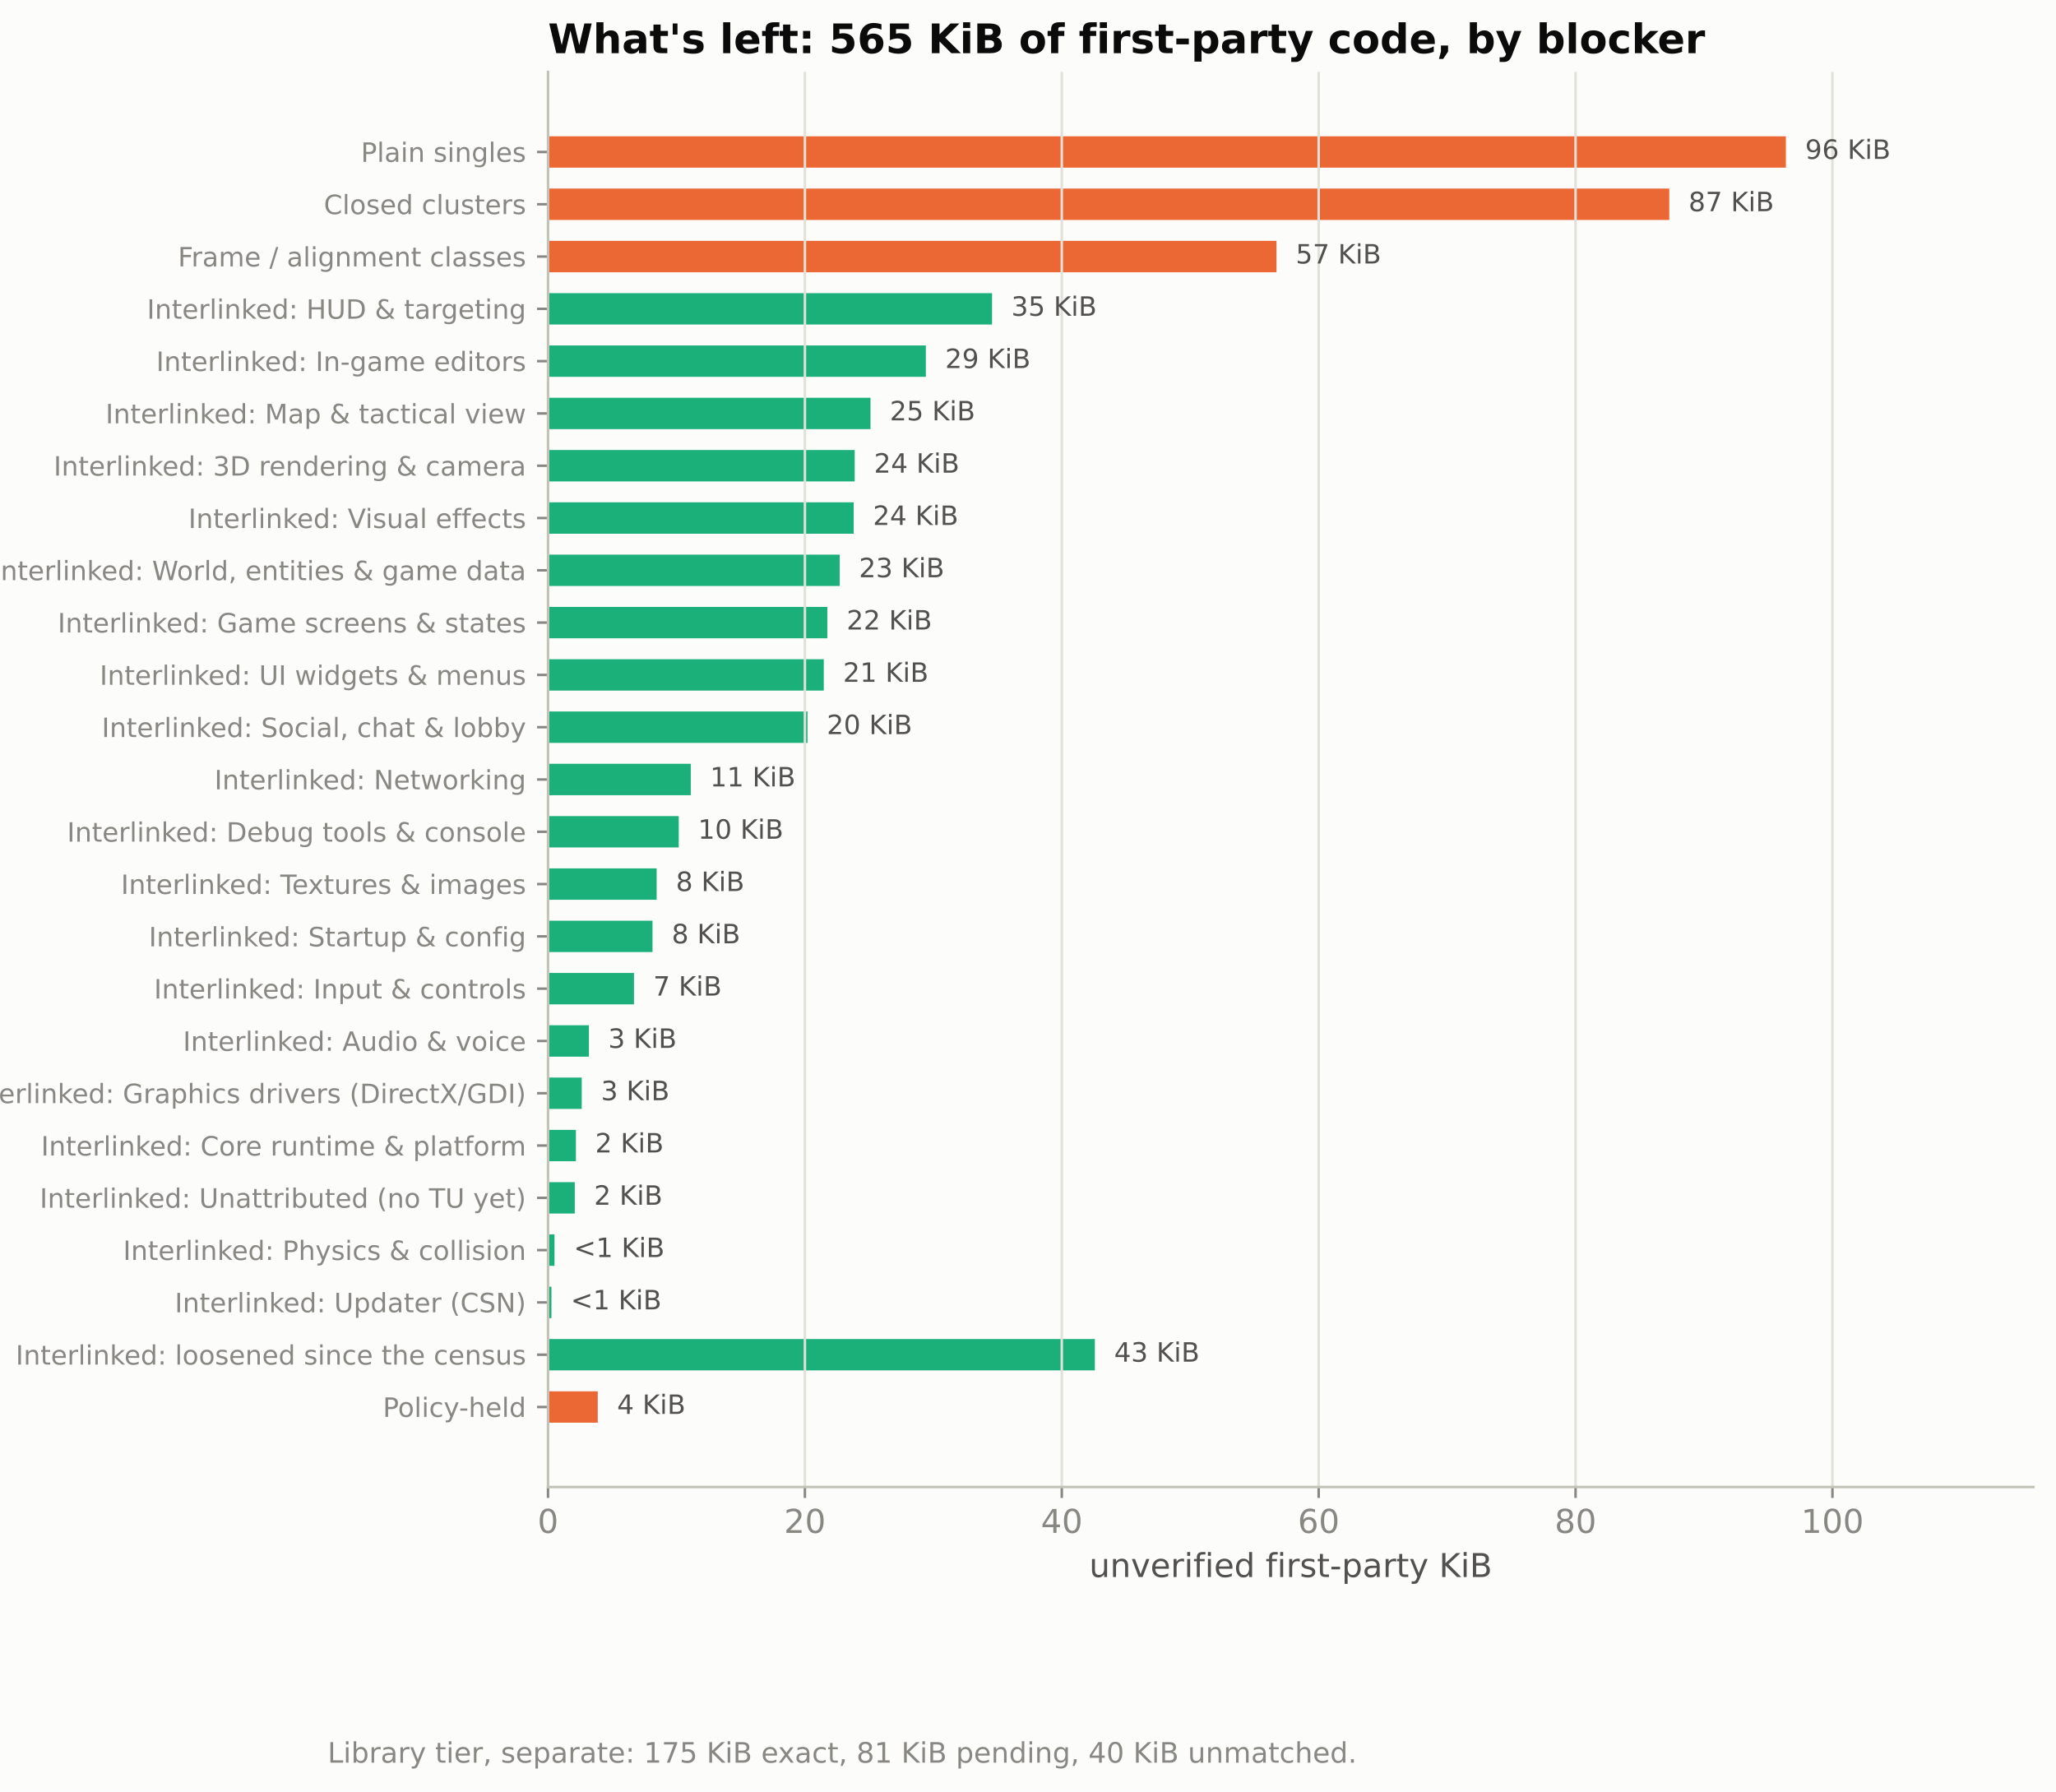
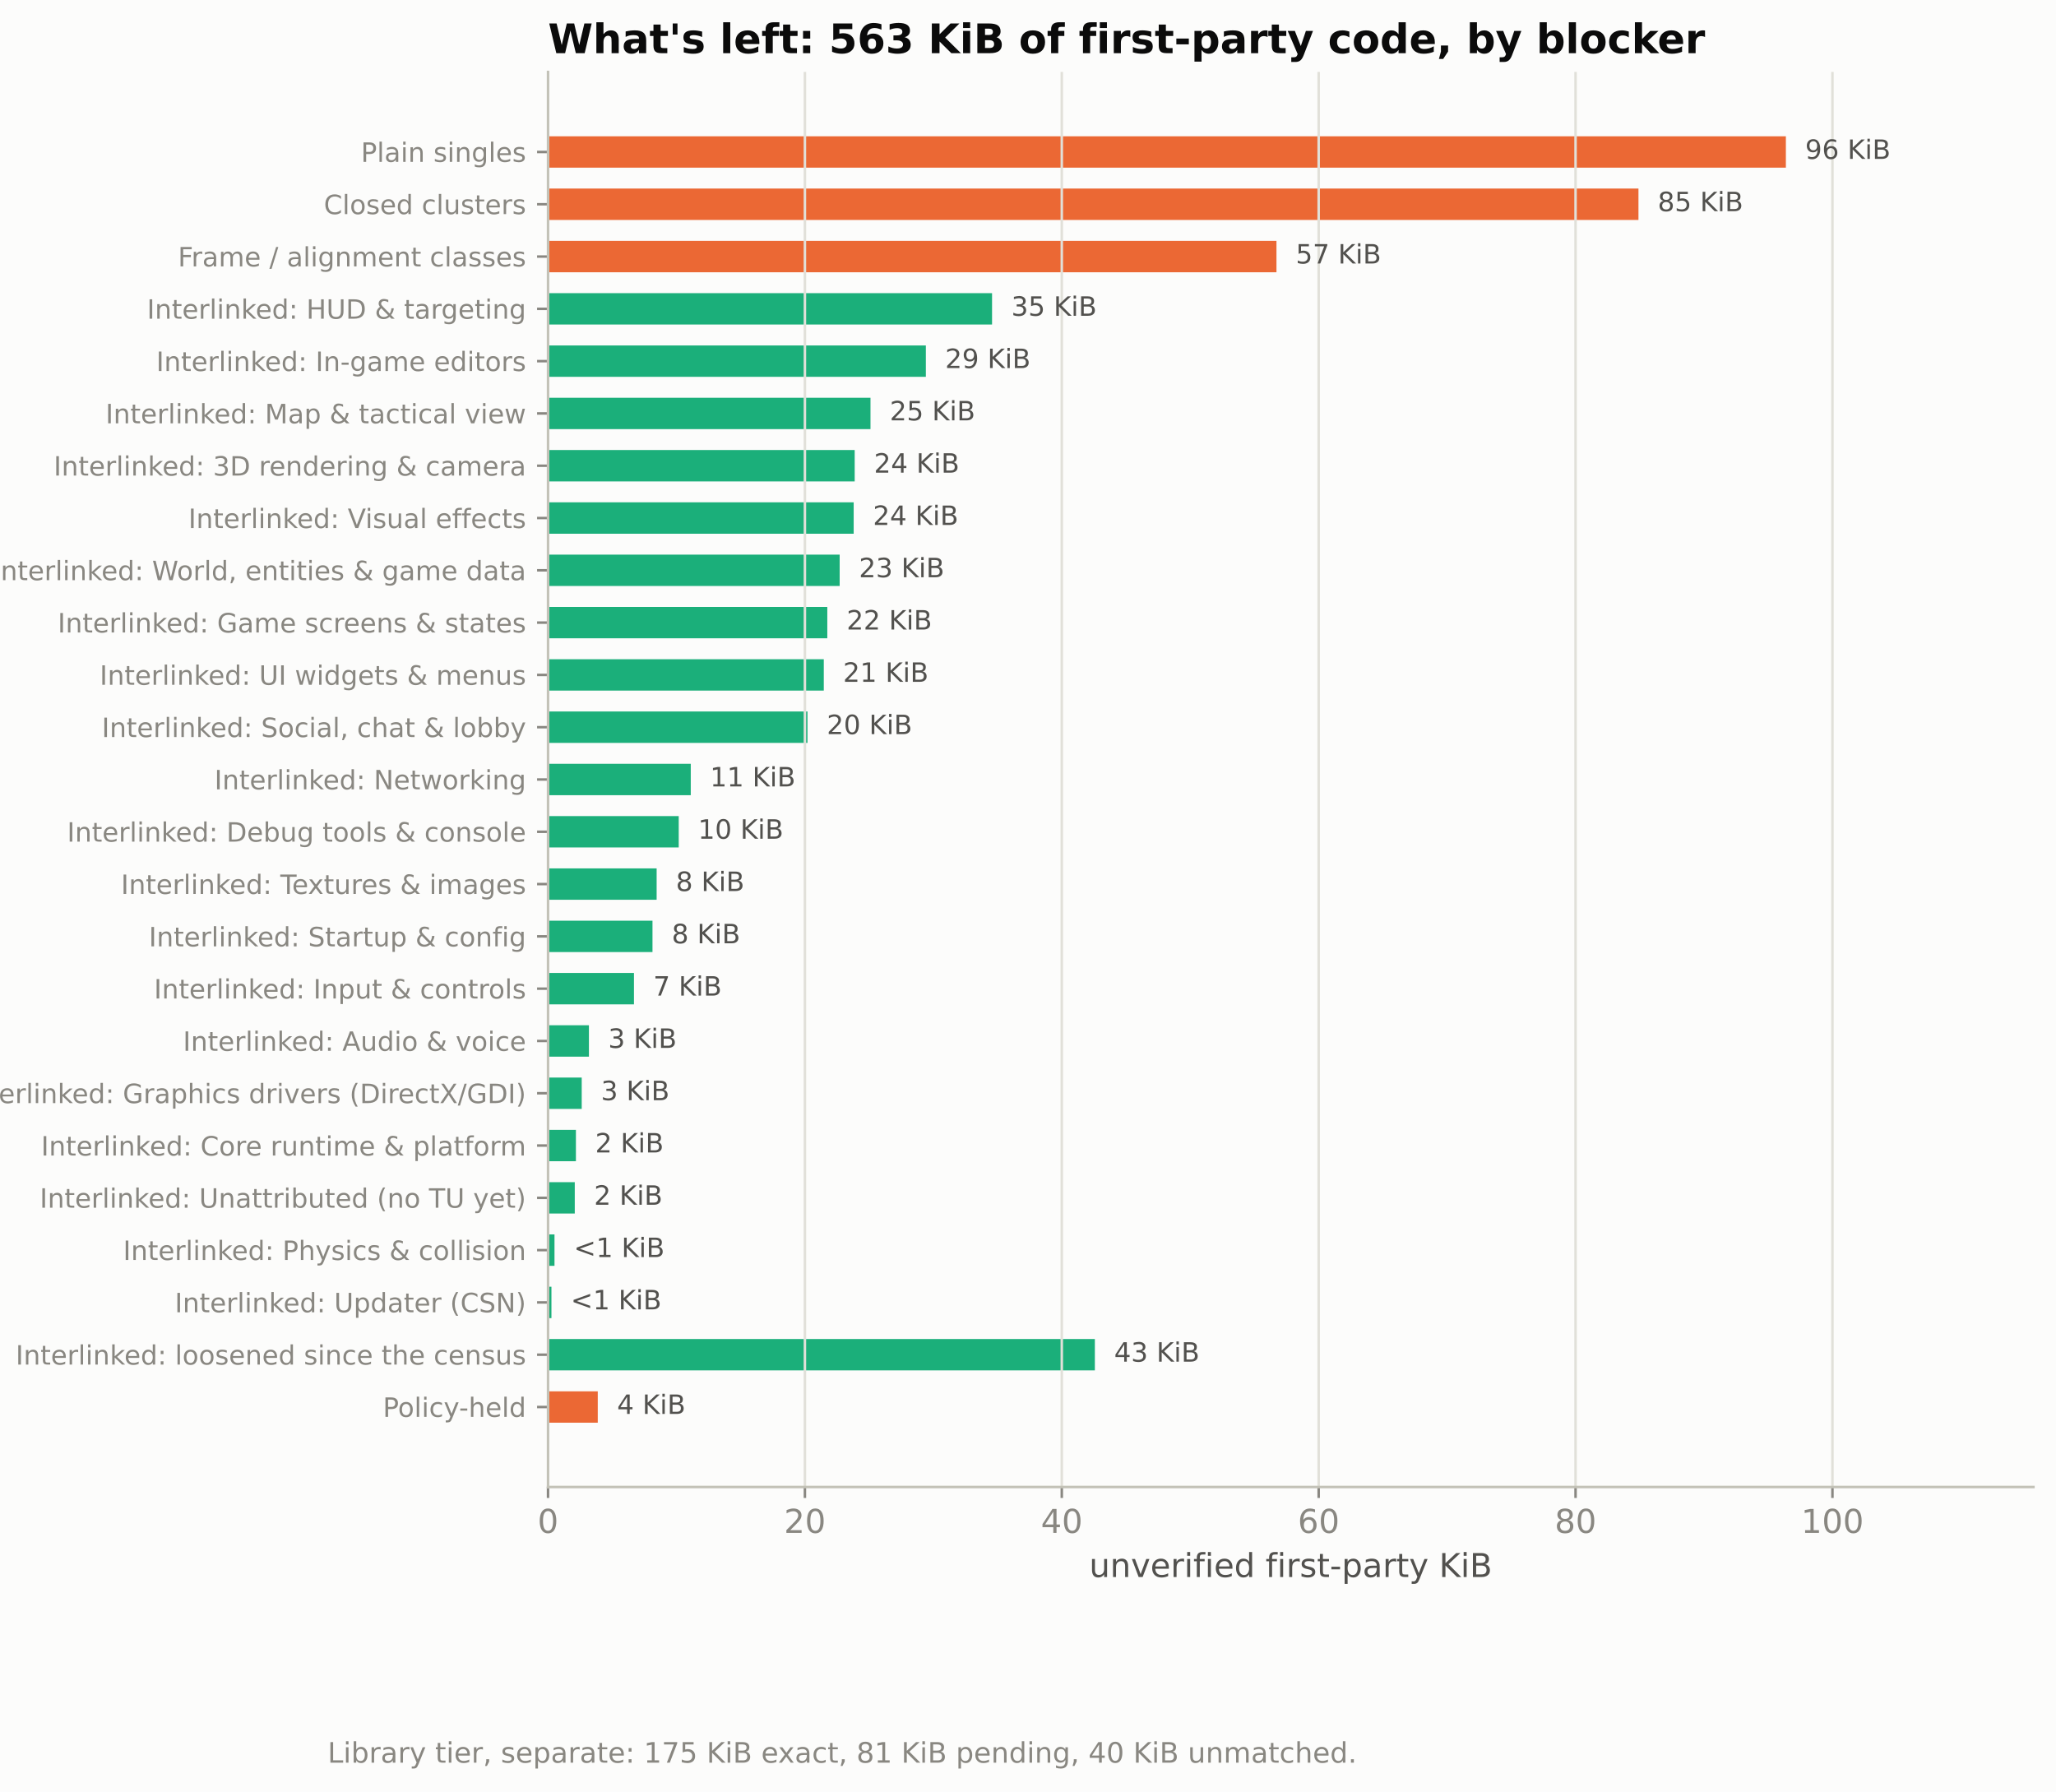
<svg xmlns="http://www.w3.org/2000/svg" xmlns:xlink="http://www.w3.org/1999/xlink" width="656.487pt" height="572.15pt" viewBox="0 0 656.487 572.15" version="1.1">
  <defs>
    <style type="text/css">*{stroke-linejoin: round; stroke-linecap: butt}</style>
  </defs>
  <g id="figure_1">
    <g id="patch_1">
      <path d="M 0 572.15  L 656.487 572.15  L 656.487 0  L 0 0  z " style="fill: #fcfcfb" />
    </g>
    <g id="axes_1">
      <g id="patch_2">
        <path d="M 174.987 474.812  L 649.287 474.812  L 649.287 22.976  L 174.987 22.976  z " style="fill: #fcfcfb" />
      </g>
      <g id="patch_3">
        <path d="M 174.987 454.274  L 190.867 454.274  L 190.867 444.256  L 174.987 444.256  z " clip-path="url(#p820f420fdf)" style="fill: #eb6834" />
      </g>
      <g id="patch_4">
        <path d="M 174.987 437.577  L 349.591 437.577  L 349.591 427.558  L 174.987 427.558  z " clip-path="url(#p820f420fdf)" style="fill: #1baf7a" />
      </g>
      <g id="patch_5">
        <path d="M 174.987 420.879  L 176.076 420.879  L 176.076 410.861  L 174.987 410.861  z " clip-path="url(#p820f420fdf)" style="fill: #1baf7a" />
      </g>
      <g id="patch_6">
        <path d="M 174.987 404.182  L 177.053 404.182  L 177.053 394.163  L 174.987 394.163  z " clip-path="url(#p820f420fdf)" style="fill: #1baf7a" />
      </g>
      <g id="patch_7">
        <path d="M 174.987 387.484  L 183.526 387.484  L 183.526 377.466  L 174.987 377.466  z " clip-path="url(#p820f420fdf)" style="fill: #1baf7a" />
      </g>
      <g id="patch_8">
        <path d="M 174.987 370.787  L 183.89 370.787  L 183.89 360.768  L 174.987 360.768  z " clip-path="url(#p820f420fdf)" style="fill: #1baf7a" />
      </g>
      <g id="patch_9">
        <path d="M 174.987 354.089  L 185.744 354.089  L 185.744 344.071  L 174.987 344.071  z " clip-path="url(#p820f420fdf)" style="fill: #1baf7a" />
      </g>
      <g id="patch_10">
        <path d="M 174.987 337.391  L 188.047 337.391  L 188.047 327.373  L 174.987 327.373  z " clip-path="url(#p820f420fdf)" style="fill: #1baf7a" />
      </g>
      <g id="patch_11">
        <path d="M 174.987 320.694  L 202.429 320.694  L 202.429 310.675  L 174.987 310.675  z " clip-path="url(#p820f420fdf)" style="fill: #1baf7a" />
      </g>
      <g id="patch_12">
        <path d="M 174.987 303.996  L 208.341 303.996  L 208.341 293.978  L 174.987 293.978  z " clip-path="url(#p820f420fdf)" style="fill: #1baf7a" />
      </g>
      <g id="patch_13">
        <path d="M 174.987 287.299  L 209.666 287.299  L 209.666 277.28  L 174.987 277.28  z " clip-path="url(#p820f420fdf)" style="fill: #1baf7a" />
      </g>
      <g id="patch_14">
        <path d="M 174.987 270.601  L 216.719 270.601  L 216.719 260.583  L 174.987 260.583  z " clip-path="url(#p820f420fdf)" style="fill: #1baf7a" />
      </g>
      <g id="patch_15">
        <path d="M 174.987 253.904  L 220.564 253.904  L 220.564 243.885  L 174.987 243.885  z " clip-path="url(#p820f420fdf)" style="fill: #1baf7a" />
      </g>
      <g id="patch_16">
        <path d="M 174.987 237.206  L 257.835 237.206  L 257.835 227.188  L 174.987 227.188  z " clip-path="url(#p820f420fdf)" style="fill: #1baf7a" />
      </g>
      <g id="patch_17">
        <path d="M 174.987 220.509  L 263.038 220.509  L 263.038 210.49  L 174.987 210.49  z " clip-path="url(#p820f420fdf)" style="fill: #1baf7a" />
      </g>
      <g id="patch_18">
        <path d="M 174.987 203.811  L 264.163 203.811  L 264.163 193.792  L 174.987 193.792  z " clip-path="url(#p820f420fdf)" style="fill: #1baf7a" />
      </g>
      <g id="patch_19">
        <path d="M 174.987 187.113  L 268.108 187.113  L 268.108 177.095  L 174.987 177.095  z " clip-path="url(#p820f420fdf)" style="fill: #1baf7a" />
      </g>
      <g id="patch_20">
        <path d="M 174.987 170.416  L 272.582 170.416  L 272.582 160.397  L 174.987 160.397  z " clip-path="url(#p820f420fdf)" style="fill: #1baf7a" />
      </g>
      <g id="patch_21">
        <path d="M 174.987 153.718  L 272.906 153.718  L 272.906 143.7  L 174.987 143.7  z " clip-path="url(#p820f420fdf)" style="fill: #1baf7a" />
      </g>
      <g id="patch_22">
        <path d="M 174.987 137.021  L 277.949 137.021  L 277.949 127.002  L 174.987 127.002  z " clip-path="url(#p820f420fdf)" style="fill: #1baf7a" />
      </g>
      <g id="patch_23">
        <path d="M 174.987 120.323  L 295.627 120.323  L 295.627 110.305  L 174.987 110.305  z " clip-path="url(#p820f420fdf)" style="fill: #1baf7a" />
      </g>
      <g id="patch_24">
        <path d="M 174.987 103.626  L 316.765 103.626  L 316.765 93.607  L 174.987 93.607  z " clip-path="url(#p820f420fdf)" style="fill: #1baf7a" />
      </g>
      <g id="patch_25">
        <path d="M 174.987 86.928  L 407.58 86.928  L 407.58 76.91  L 174.987 76.91  z " clip-path="url(#p820f420fdf)" style="fill: #eb6834" />
      </g>
      <g id="patch_26">
-         <path d="M 174.987 70.231  L 533.006 70.231  L 533.006 60.212  L 174.987 60.212  z " clip-path="url(#p820f420fdf)" style="fill: #eb6834" />
+         <path d="M 174.987 70.231  L 523.165 70.231  L 523.165 60.212  L 174.987 60.212  z " clip-path="url(#p820f420fdf)" style="fill: #eb6834" />
      </g>
      <g id="patch_27">
        <path d="M 174.987 53.533  L 570.237 53.533  L 570.237 43.514  L 174.987 43.514  z " clip-path="url(#p820f420fdf)" style="fill: #eb6834" />
      </g>
      <g id="matplotlib.axis_1">
        <g id="xtick_1">
          <g id="line2d_1">
            <path d="M 174.987 474.812  L 174.987 22.976  " clip-path="url(#p820f420fdf)" style="fill: none; stroke: #e1e0d9; stroke-width: 0.8; stroke-linecap: square" />
          </g>
          <g id="line2d_2">
            <defs>
              <path id="mc9588ca993" d="M 0 0  L 0 3.5  " style="stroke: #898781; stroke-width: 0.8" />
            </defs>
            <g>
              <use xlink:href="#mc9588ca993" x="174.987" y="474.812" style="fill: #898781; stroke: #898781; stroke-width: 0.8" />
            </g>
          </g>
          <g id="text_1">
            <text style="font-size: 10.5px; font-family: 'Segoe UI', 'DejaVu Sans', 'Bitstream Vera Sans', 'Computer Modern Sans Serif', 'Lucida Grande', 'Verdana', 'Geneva', 'Lucid', 'Arial', 'Helvetica', 'Avant Garde', sans-serif; text-anchor: middle; fill: #898781" x="174.987" y="489.457" transform="rotate(-0 174.9868 489.4567)">0</text>
          </g>
        </g>
        <g id="xtick_2">
          <g id="line2d_3">
            <path d="M 257.01 474.812  L 257.01 22.976  " clip-path="url(#p820f420fdf)" style="fill: none; stroke: #e1e0d9; stroke-width: 0.8; stroke-linecap: square" />
          </g>
          <g id="line2d_4">
            <g>
              <use xlink:href="#mc9588ca993" x="257.01" y="474.812" style="fill: #898781; stroke: #898781; stroke-width: 0.8" />
            </g>
          </g>
          <g id="text_2">
            <text style="font-size: 10.5px; font-family: 'Segoe UI', 'DejaVu Sans', 'Bitstream Vera Sans', 'Computer Modern Sans Serif', 'Lucida Grande', 'Verdana', 'Geneva', 'Lucid', 'Arial', 'Helvetica', 'Avant Garde', sans-serif; text-anchor: middle; fill: #898781" x="257.01" y="489.457" transform="rotate(-0 257.0101 489.4567)">20</text>
          </g>
        </g>
        <g id="xtick_3">
          <g id="line2d_5">
            <path d="M 339.033 474.812  L 339.033 22.976  " clip-path="url(#p820f420fdf)" style="fill: none; stroke: #e1e0d9; stroke-width: 0.8; stroke-linecap: square" />
          </g>
          <g id="line2d_6">
            <g>
              <use xlink:href="#mc9588ca993" x="339.033" y="474.812" style="fill: #898781; stroke: #898781; stroke-width: 0.8" />
            </g>
          </g>
          <g id="text_3">
            <text style="font-size: 10.5px; font-family: 'Segoe UI', 'DejaVu Sans', 'Bitstream Vera Sans', 'Computer Modern Sans Serif', 'Lucida Grande', 'Verdana', 'Geneva', 'Lucid', 'Arial', 'Helvetica', 'Avant Garde', sans-serif; text-anchor: middle; fill: #898781" x="339.033" y="489.457" transform="rotate(-0 339.0335 489.4567)">40</text>
          </g>
        </g>
        <g id="xtick_4">
          <g id="line2d_7">
            <path d="M 421.057 474.812  L 421.057 22.976  " clip-path="url(#p820f420fdf)" style="fill: none; stroke: #e1e0d9; stroke-width: 0.8; stroke-linecap: square" />
          </g>
          <g id="line2d_8">
            <g>
              <use xlink:href="#mc9588ca993" x="421.057" y="474.812" style="fill: #898781; stroke: #898781; stroke-width: 0.8" />
            </g>
          </g>
          <g id="text_4">
            <text style="font-size: 10.5px; font-family: 'Segoe UI', 'DejaVu Sans', 'Bitstream Vera Sans', 'Computer Modern Sans Serif', 'Lucida Grande', 'Verdana', 'Geneva', 'Lucid', 'Arial', 'Helvetica', 'Avant Garde', sans-serif; text-anchor: middle; fill: #898781" x="421.057" y="489.457" transform="rotate(-0 421.0568 489.4567)">60</text>
          </g>
        </g>
        <g id="xtick_5">
          <g id="line2d_9">
            <path d="M 503.08 474.812  L 503.08 22.976  " clip-path="url(#p820f420fdf)" style="fill: none; stroke: #e1e0d9; stroke-width: 0.8; stroke-linecap: square" />
          </g>
          <g id="line2d_10">
            <g>
              <use xlink:href="#mc9588ca993" x="503.08" y="474.812" style="fill: #898781; stroke: #898781; stroke-width: 0.8" />
            </g>
          </g>
          <g id="text_5">
            <text style="font-size: 10.5px; font-family: 'Segoe UI', 'DejaVu Sans', 'Bitstream Vera Sans', 'Computer Modern Sans Serif', 'Lucida Grande', 'Verdana', 'Geneva', 'Lucid', 'Arial', 'Helvetica', 'Avant Garde', sans-serif; text-anchor: middle; fill: #898781" x="503.08" y="489.457" transform="rotate(-0 503.0802 489.4567)">80</text>
          </g>
        </g>
        <g id="xtick_6">
          <g id="line2d_11">
            <path d="M 585.104 474.812  L 585.104 22.976  " clip-path="url(#p820f420fdf)" style="fill: none; stroke: #e1e0d9; stroke-width: 0.8; stroke-linecap: square" />
          </g>
          <g id="line2d_12">
            <g>
              <use xlink:href="#mc9588ca993" x="585.104" y="474.812" style="fill: #898781; stroke: #898781; stroke-width: 0.8" />
            </g>
          </g>
          <g id="text_6">
            <text style="font-size: 10.5px; font-family: 'Segoe UI', 'DejaVu Sans', 'Bitstream Vera Sans', 'Computer Modern Sans Serif', 'Lucida Grande', 'Verdana', 'Geneva', 'Lucid', 'Arial', 'Helvetica', 'Avant Garde', sans-serif; text-anchor: middle; fill: #898781" x="585.104" y="489.457" transform="rotate(-0 585.1035 489.4567)">100</text>
          </g>
        </g>
        <g id="text_7">
          <text style="font-size: 10.5px; font-family: 'Segoe UI', 'DejaVu Sans', 'Bitstream Vera Sans', 'Computer Modern Sans Serif', 'Lucida Grande', 'Verdana', 'Geneva', 'Lucid', 'Arial', 'Helvetica', 'Avant Garde', sans-serif; text-anchor: middle; fill: #52514e" x="412.137" y="503.551" transform="rotate(-0 412.1368 503.5513)">unverified first-party KiB</text>
        </g>
      </g>
      <g id="matplotlib.axis_2">
        <g id="ytick_1">
          <g id="line2d_13">
            <defs>
              <path id="mee49852863" d="M 0 0  L -3.5 0  " style="stroke: #898781; stroke-width: 0.8" />
            </defs>
            <g>
              <use xlink:href="#mee49852863" x="174.987" y="449.265" style="fill: #898781; stroke: #898781; stroke-width: 0.8" />
            </g>
          </g>
          <g id="text_8">
            <text style="font-size: 8.5px; font-family: 'Segoe UI', 'DejaVu Sans', 'Bitstream Vera Sans', 'Computer Modern Sans Serif', 'Lucida Grande', 'Verdana', 'Geneva', 'Lucid', 'Arial', 'Helvetica', 'Avant Garde', sans-serif; text-anchor: end; fill: #898781" x="167.987" y="452.411" transform="rotate(-0 167.9868 452.4115)">Policy-held</text>
          </g>
        </g>
        <g id="ytick_2">
          <g id="line2d_14">
            <g>
              <use xlink:href="#mee49852863" x="174.987" y="432.568" style="fill: #898781; stroke: #898781; stroke-width: 0.8" />
            </g>
          </g>
          <g id="text_9">
            <text style="font-size: 8.5px; font-family: 'Segoe UI', 'DejaVu Sans', 'Bitstream Vera Sans', 'Computer Modern Sans Serif', 'Lucida Grande', 'Verdana', 'Geneva', 'Lucid', 'Arial', 'Helvetica', 'Avant Garde', sans-serif; text-anchor: end; fill: #898781" x="167.987" y="435.714" transform="rotate(-0 167.9868 435.7139)">  Interlinked: loosened since the census</text>
          </g>
        </g>
        <g id="ytick_3">
          <g id="line2d_15">
            <g>
              <use xlink:href="#mee49852863" x="174.987" y="415.87" style="fill: #898781; stroke: #898781; stroke-width: 0.8" />
            </g>
          </g>
          <g id="text_10">
            <text style="font-size: 8.5px; font-family: 'Segoe UI', 'DejaVu Sans', 'Bitstream Vera Sans', 'Computer Modern Sans Serif', 'Lucida Grande', 'Verdana', 'Geneva', 'Lucid', 'Arial', 'Helvetica', 'Avant Garde', sans-serif; text-anchor: end; fill: #898781" x="167.987" y="419.016" transform="rotate(-0 167.9868 419.0163)">  Interlinked: Updater (CSN)</text>
          </g>
        </g>
        <g id="ytick_4">
          <g id="line2d_16">
            <g>
              <use xlink:href="#mee49852863" x="174.987" y="399.172" style="fill: #898781; stroke: #898781; stroke-width: 0.8" />
            </g>
          </g>
          <g id="text_11">
            <text style="font-size: 8.5px; font-family: 'Segoe UI', 'DejaVu Sans', 'Bitstream Vera Sans', 'Computer Modern Sans Serif', 'Lucida Grande', 'Verdana', 'Geneva', 'Lucid', 'Arial', 'Helvetica', 'Avant Garde', sans-serif; text-anchor: end; fill: #898781" x="167.987" y="402.319" transform="rotate(-0 167.9868 402.3188)">  Interlinked: Physics &amp; collision</text>
          </g>
        </g>
        <g id="ytick_5">
          <g id="line2d_17">
            <g>
              <use xlink:href="#mee49852863" x="174.987" y="382.475" style="fill: #898781; stroke: #898781; stroke-width: 0.8" />
            </g>
          </g>
          <g id="text_12">
            <text style="font-size: 8.5px; font-family: 'Segoe UI', 'DejaVu Sans', 'Bitstream Vera Sans', 'Computer Modern Sans Serif', 'Lucida Grande', 'Verdana', 'Geneva', 'Lucid', 'Arial', 'Helvetica', 'Avant Garde', sans-serif; text-anchor: end; fill: #898781" x="167.987" y="385.621" transform="rotate(-0 167.9868 385.6212)">  Interlinked: Unattributed (no TU yet)</text>
          </g>
        </g>
        <g id="ytick_6">
          <g id="line2d_18">
            <g>
              <use xlink:href="#mee49852863" x="174.987" y="365.777" style="fill: #898781; stroke: #898781; stroke-width: 0.8" />
            </g>
          </g>
          <g id="text_13">
            <text style="font-size: 8.5px; font-family: 'Segoe UI', 'DejaVu Sans', 'Bitstream Vera Sans', 'Computer Modern Sans Serif', 'Lucida Grande', 'Verdana', 'Geneva', 'Lucid', 'Arial', 'Helvetica', 'Avant Garde', sans-serif; text-anchor: end; fill: #898781" x="167.987" y="368.969" transform="rotate(-0 167.9868 368.9688)">  Interlinked: Core runtime &amp; platform</text>
          </g>
        </g>
        <g id="ytick_7">
          <g id="line2d_19">
            <g>
              <use xlink:href="#mee49852863" x="174.987" y="349.08" style="fill: #898781; stroke: #898781; stroke-width: 0.8" />
            </g>
          </g>
          <g id="text_14">
            <text style="font-size: 8.5px; font-family: 'Segoe UI', 'DejaVu Sans', 'Bitstream Vera Sans', 'Computer Modern Sans Serif', 'Lucida Grande', 'Verdana', 'Geneva', 'Lucid', 'Arial', 'Helvetica', 'Avant Garde', sans-serif; text-anchor: end; fill: #898781" x="167.987" y="352.226" transform="rotate(-0 167.9868 352.2261)">  Interlinked: Graphics drivers (DirectX/GDI)</text>
          </g>
        </g>
        <g id="ytick_8">
          <g id="line2d_20">
            <g>
              <use xlink:href="#mee49852863" x="174.987" y="332.382" style="fill: #898781; stroke: #898781; stroke-width: 0.8" />
            </g>
          </g>
          <g id="text_15">
            <text style="font-size: 8.5px; font-family: 'Segoe UI', 'DejaVu Sans', 'Bitstream Vera Sans', 'Computer Modern Sans Serif', 'Lucida Grande', 'Verdana', 'Geneva', 'Lucid', 'Arial', 'Helvetica', 'Avant Garde', sans-serif; text-anchor: end; fill: #898781" x="167.987" y="335.529" transform="rotate(-0 167.9868 335.5285)">  Interlinked: Audio &amp; voice</text>
          </g>
        </g>
        <g id="ytick_9">
          <g id="line2d_21">
            <g>
              <use xlink:href="#mee49852863" x="174.987" y="315.685" style="fill: #898781; stroke: #898781; stroke-width: 0.8" />
            </g>
          </g>
          <g id="text_16">
            <text style="font-size: 8.5px; font-family: 'Segoe UI', 'DejaVu Sans', 'Bitstream Vera Sans', 'Computer Modern Sans Serif', 'Lucida Grande', 'Verdana', 'Geneva', 'Lucid', 'Arial', 'Helvetica', 'Avant Garde', sans-serif; text-anchor: end; fill: #898781" x="167.987" y="318.831" transform="rotate(-0 167.9868 318.831)">  Interlinked: Input &amp; controls</text>
          </g>
        </g>
        <g id="ytick_10">
          <g id="line2d_22">
            <g>
              <use xlink:href="#mee49852863" x="174.987" y="298.987" style="fill: #898781; stroke: #898781; stroke-width: 0.8" />
            </g>
          </g>
          <g id="text_17">
            <text style="font-size: 8.5px; font-family: 'Segoe UI', 'DejaVu Sans', 'Bitstream Vera Sans', 'Computer Modern Sans Serif', 'Lucida Grande', 'Verdana', 'Geneva', 'Lucid', 'Arial', 'Helvetica', 'Avant Garde', sans-serif; text-anchor: end; fill: #898781" x="167.987" y="302.179" transform="rotate(-0 167.9868 302.1786)">  Interlinked: Startup &amp; config</text>
          </g>
        </g>
        <g id="ytick_11">
          <g id="line2d_23">
            <g>
              <use xlink:href="#mee49852863" x="174.987" y="282.29" style="fill: #898781; stroke: #898781; stroke-width: 0.8" />
            </g>
          </g>
          <g id="text_18">
            <text style="font-size: 8.5px; font-family: 'Segoe UI', 'DejaVu Sans', 'Bitstream Vera Sans', 'Computer Modern Sans Serif', 'Lucida Grande', 'Verdana', 'Geneva', 'Lucid', 'Arial', 'Helvetica', 'Avant Garde', sans-serif; text-anchor: end; fill: #898781" x="167.987" y="285.436" transform="rotate(-0 167.9868 285.4359)">  Interlinked: Textures &amp; images</text>
          </g>
        </g>
        <g id="ytick_12">
          <g id="line2d_24">
            <g>
              <use xlink:href="#mee49852863" x="174.987" y="265.592" style="fill: #898781; stroke: #898781; stroke-width: 0.8" />
            </g>
          </g>
          <g id="text_19">
            <text style="font-size: 8.5px; font-family: 'Segoe UI', 'DejaVu Sans', 'Bitstream Vera Sans', 'Computer Modern Sans Serif', 'Lucida Grande', 'Verdana', 'Geneva', 'Lucid', 'Arial', 'Helvetica', 'Avant Garde', sans-serif; text-anchor: end; fill: #898781" x="167.987" y="268.738" transform="rotate(-0 167.9868 268.7383)">  Interlinked: Debug tools &amp; console</text>
          </g>
        </g>
        <g id="ytick_13">
          <g id="line2d_25">
            <g>
              <use xlink:href="#mee49852863" x="174.987" y="248.894" style="fill: #898781; stroke: #898781; stroke-width: 0.8" />
            </g>
          </g>
          <g id="text_20">
            <text style="font-size: 8.5px; font-family: 'Segoe UI', 'DejaVu Sans', 'Bitstream Vera Sans', 'Computer Modern Sans Serif', 'Lucida Grande', 'Verdana', 'Geneva', 'Lucid', 'Arial', 'Helvetica', 'Avant Garde', sans-serif; text-anchor: end; fill: #898781" x="167.987" y="252.041" transform="rotate(-0 167.9868 252.0407)">  Interlinked: Networking</text>
          </g>
        </g>
        <g id="ytick_14">
          <g id="line2d_26">
            <g>
              <use xlink:href="#mee49852863" x="174.987" y="232.197" style="fill: #898781; stroke: #898781; stroke-width: 0.8" />
            </g>
          </g>
          <g id="text_21">
            <text style="font-size: 8.5px; font-family: 'Segoe UI', 'DejaVu Sans', 'Bitstream Vera Sans', 'Computer Modern Sans Serif', 'Lucida Grande', 'Verdana', 'Geneva', 'Lucid', 'Arial', 'Helvetica', 'Avant Garde', sans-serif; text-anchor: end; fill: #898781" x="167.987" y="235.343" transform="rotate(-0 167.9868 235.3432)">  Interlinked: Social, chat &amp; lobby</text>
          </g>
        </g>
        <g id="ytick_15">
          <g id="line2d_27">
            <g>
              <use xlink:href="#mee49852863" x="174.987" y="215.499" style="fill: #898781; stroke: #898781; stroke-width: 0.8" />
            </g>
          </g>
          <g id="text_22">
            <text style="font-size: 8.5px; font-family: 'Segoe UI', 'DejaVu Sans', 'Bitstream Vera Sans', 'Computer Modern Sans Serif', 'Lucida Grande', 'Verdana', 'Geneva', 'Lucid', 'Arial', 'Helvetica', 'Avant Garde', sans-serif; text-anchor: end; fill: #898781" x="167.987" y="218.646" transform="rotate(-0 167.9868 218.6456)">  Interlinked: UI widgets &amp; menus</text>
          </g>
        </g>
        <g id="ytick_16">
          <g id="line2d_28">
            <g>
              <use xlink:href="#mee49852863" x="174.987" y="198.802" style="fill: #898781; stroke: #898781; stroke-width: 0.8" />
            </g>
          </g>
          <g id="text_23">
            <text style="font-size: 8.5px; font-family: 'Segoe UI', 'DejaVu Sans', 'Bitstream Vera Sans', 'Computer Modern Sans Serif', 'Lucida Grande', 'Verdana', 'Geneva', 'Lucid', 'Arial', 'Helvetica', 'Avant Garde', sans-serif; text-anchor: end; fill: #898781" x="167.987" y="201.948" transform="rotate(-0 167.9868 201.9481)">  Interlinked: Game screens &amp; states</text>
          </g>
        </g>
        <g id="ytick_17">
          <g id="line2d_29">
            <g>
              <use xlink:href="#mee49852863" x="174.987" y="182.104" style="fill: #898781; stroke: #898781; stroke-width: 0.8" />
            </g>
          </g>
          <g id="text_24">
            <text style="font-size: 8.5px; font-family: 'Segoe UI', 'DejaVu Sans', 'Bitstream Vera Sans', 'Computer Modern Sans Serif', 'Lucida Grande', 'Verdana', 'Geneva', 'Lucid', 'Arial', 'Helvetica', 'Avant Garde', sans-serif; text-anchor: end; fill: #898781" x="167.987" y="185.25" transform="rotate(-0 167.9868 185.2505)">  Interlinked: World, entities &amp; game data</text>
          </g>
        </g>
        <g id="ytick_18">
          <g id="line2d_30">
            <g>
              <use xlink:href="#mee49852863" x="174.987" y="165.407" style="fill: #898781; stroke: #898781; stroke-width: 0.8" />
            </g>
          </g>
          <g id="text_25">
            <text style="font-size: 8.5px; font-family: 'Segoe UI', 'DejaVu Sans', 'Bitstream Vera Sans', 'Computer Modern Sans Serif', 'Lucida Grande', 'Verdana', 'Geneva', 'Lucid', 'Arial', 'Helvetica', 'Avant Garde', sans-serif; text-anchor: end; fill: #898781" x="167.987" y="168.598" transform="rotate(-0 167.9868 168.5981)">  Interlinked: Visual effects</text>
          </g>
        </g>
        <g id="ytick_19">
          <g id="line2d_31">
            <g>
              <use xlink:href="#mee49852863" x="174.987" y="148.709" style="fill: #898781; stroke: #898781; stroke-width: 0.8" />
            </g>
          </g>
          <g id="text_26">
            <text style="font-size: 8.5px; font-family: 'Segoe UI', 'DejaVu Sans', 'Bitstream Vera Sans', 'Computer Modern Sans Serif', 'Lucida Grande', 'Verdana', 'Geneva', 'Lucid', 'Arial', 'Helvetica', 'Avant Garde', sans-serif; text-anchor: end; fill: #898781" x="167.987" y="151.855" transform="rotate(-0 167.9868 151.8554)">  Interlinked: 3D rendering &amp; camera</text>
          </g>
        </g>
        <g id="ytick_20">
          <g id="line2d_32">
            <g>
              <use xlink:href="#mee49852863" x="174.987" y="132.011" style="fill: #898781; stroke: #898781; stroke-width: 0.8" />
            </g>
          </g>
          <g id="text_27">
            <text style="font-size: 8.5px; font-family: 'Segoe UI', 'DejaVu Sans', 'Bitstream Vera Sans', 'Computer Modern Sans Serif', 'Lucida Grande', 'Verdana', 'Geneva', 'Lucid', 'Arial', 'Helvetica', 'Avant Garde', sans-serif; text-anchor: end; fill: #898781" x="167.987" y="135.158" transform="rotate(-0 167.9868 135.1578)">  Interlinked: Map &amp; tactical view</text>
          </g>
        </g>
        <g id="ytick_21">
          <g id="line2d_33">
            <g>
              <use xlink:href="#mee49852863" x="174.987" y="115.314" style="fill: #898781; stroke: #898781; stroke-width: 0.8" />
            </g>
          </g>
          <g id="text_28">
            <text style="font-size: 8.5px; font-family: 'Segoe UI', 'DejaVu Sans', 'Bitstream Vera Sans', 'Computer Modern Sans Serif', 'Lucida Grande', 'Verdana', 'Geneva', 'Lucid', 'Arial', 'Helvetica', 'Avant Garde', sans-serif; text-anchor: end; fill: #898781" x="167.987" y="118.46" transform="rotate(-0 167.9868 118.4602)">  Interlinked: In-game editors</text>
          </g>
        </g>
        <g id="ytick_22">
          <g id="line2d_34">
            <g>
              <use xlink:href="#mee49852863" x="174.987" y="98.616" style="fill: #898781; stroke: #898781; stroke-width: 0.8" />
            </g>
          </g>
          <g id="text_29">
            <text style="font-size: 8.5px; font-family: 'Segoe UI', 'DejaVu Sans', 'Bitstream Vera Sans', 'Computer Modern Sans Serif', 'Lucida Grande', 'Verdana', 'Geneva', 'Lucid', 'Arial', 'Helvetica', 'Avant Garde', sans-serif; text-anchor: end; fill: #898781" x="167.987" y="101.763" transform="rotate(-0 167.9868 101.7627)">  Interlinked: HUD &amp; targeting</text>
          </g>
        </g>
        <g id="ytick_23">
          <g id="line2d_35">
            <g>
              <use xlink:href="#mee49852863" x="174.987" y="81.919" style="fill: #898781; stroke: #898781; stroke-width: 0.8" />
            </g>
          </g>
          <g id="text_30">
            <text style="font-size: 8.5px; font-family: 'Segoe UI', 'DejaVu Sans', 'Bitstream Vera Sans', 'Computer Modern Sans Serif', 'Lucida Grande', 'Verdana', 'Geneva', 'Lucid', 'Arial', 'Helvetica', 'Avant Garde', sans-serif; text-anchor: end; fill: #898781" x="167.987" y="85.065" transform="rotate(-0 167.9868 85.06512)">Frame / alignment classes</text>
          </g>
        </g>
        <g id="ytick_24">
          <g id="line2d_36">
            <g>
              <use xlink:href="#mee49852863" x="174.987" y="65.221" style="fill: #898781; stroke: #898781; stroke-width: 0.8" />
            </g>
          </g>
          <g id="text_31">
            <text style="font-size: 8.5px; font-family: 'Segoe UI', 'DejaVu Sans', 'Bitstream Vera Sans', 'Computer Modern Sans Serif', 'Lucida Grande', 'Verdana', 'Geneva', 'Lucid', 'Arial', 'Helvetica', 'Avant Garde', sans-serif; text-anchor: end; fill: #898781" x="167.987" y="68.368" transform="rotate(-0 167.9868 68.36756)">Closed clusters</text>
          </g>
        </g>
        <g id="ytick_25">
          <g id="line2d_37">
            <g>
              <use xlink:href="#mee49852863" x="174.987" y="48.524" style="fill: #898781; stroke: #898781; stroke-width: 0.8" />
            </g>
          </g>
          <g id="text_32">
            <text style="font-size: 8.5px; font-family: 'Segoe UI', 'DejaVu Sans', 'Bitstream Vera Sans', 'Computer Modern Sans Serif', 'Lucida Grande', 'Verdana', 'Geneva', 'Lucid', 'Arial', 'Helvetica', 'Avant Garde', sans-serif; text-anchor: end; fill: #898781" x="167.987" y="51.67" transform="rotate(-0 167.9868 51.67)">Plain singles</text>
          </g>
        </g>
      </g>
      <g id="patch_28">
        <path d="M 174.987 474.812  L 174.987 22.976  " style="fill: none; stroke: #c3c2b7; stroke-width: 0.8; stroke-linejoin: miter; stroke-linecap: square" />
      </g>
      <g id="patch_29">
        <path d="M 174.987 474.812  L 649.287 474.812  " style="fill: none; stroke: #c3c2b7; stroke-width: 0.8; stroke-linejoin: miter; stroke-linecap: square" />
      </g>
      <g id="text_33">
        <text style="font-size: 8.5px; font-family: 'Segoe UI', 'DejaVu Sans', 'Bitstream Vera Sans', 'Computer Modern Sans Serif', 'Lucida Grande', 'Verdana', 'Geneva', 'Lucid', 'Arial', 'Helvetica', 'Avant Garde', sans-serif; text-anchor: start; fill: #52514e" x="197.019" y="451.477" transform="rotate(-0 197.0186 451.4772)">4 KiB</text>
      </g>
      <g id="text_34">
        <text style="font-size: 8.5px; font-family: 'Segoe UI', 'DejaVu Sans', 'Bitstream Vera Sans', 'Computer Modern Sans Serif', 'Lucida Grande', 'Verdana', 'Geneva', 'Lucid', 'Arial', 'Helvetica', 'Avant Garde', sans-serif; text-anchor: start; fill: #52514e" x="355.743" y="434.78" transform="rotate(-0 355.7425 434.7797)">43 KiB</text>
      </g>
      <g id="text_35">
        <text style="font-size: 8.5px; font-family: 'Segoe UI', 'DejaVu Sans', 'Bitstream Vera Sans', 'Computer Modern Sans Serif', 'Lucida Grande', 'Verdana', 'Geneva', 'Lucid', 'Arial', 'Helvetica', 'Avant Garde', sans-serif; text-anchor: start; fill: #52514e" x="182.228" y="418.082" transform="rotate(-0 182.2279 418.0821)">&lt;1 KiB</text>
      </g>
      <g id="text_36">
        <text style="font-size: 8.5px; font-family: 'Segoe UI', 'DejaVu Sans', 'Bitstream Vera Sans', 'Computer Modern Sans Serif', 'Lucida Grande', 'Verdana', 'Geneva', 'Lucid', 'Arial', 'Helvetica', 'Avant Garde', sans-serif; text-anchor: start; fill: #52514e" x="183.205" y="401.385" transform="rotate(-0 183.2052 401.3845)">&lt;1 KiB</text>
      </g>
      <g id="text_37">
        <text style="font-size: 8.5px; font-family: 'Segoe UI', 'DejaVu Sans', 'Bitstream Vera Sans', 'Computer Modern Sans Serif', 'Lucida Grande', 'Verdana', 'Geneva', 'Lucid', 'Arial', 'Helvetica', 'Avant Garde', sans-serif; text-anchor: start; fill: #52514e" x="189.677" y="384.687" transform="rotate(-0 189.6773 384.687)">2 KiB</text>
      </g>
      <g id="text_38">
        <text style="font-size: 8.5px; font-family: 'Segoe UI', 'DejaVu Sans', 'Bitstream Vera Sans', 'Computer Modern Sans Serif', 'Lucida Grande', 'Verdana', 'Geneva', 'Lucid', 'Arial', 'Helvetica', 'Avant Garde', sans-serif; text-anchor: start; fill: #52514e" x="190.042" y="367.989" transform="rotate(-0 190.0418 367.9894)">2 KiB</text>
      </g>
      <g id="text_39">
        <text style="font-size: 8.5px; font-family: 'Segoe UI', 'DejaVu Sans', 'Bitstream Vera Sans', 'Computer Modern Sans Serif', 'Lucida Grande', 'Verdana', 'Geneva', 'Lucid', 'Arial', 'Helvetica', 'Avant Garde', sans-serif; text-anchor: start; fill: #52514e" x="191.896" y="351.292" transform="rotate(-0 191.8961 351.2918)">3 KiB</text>
      </g>
      <g id="text_40">
        <text style="font-size: 8.5px; font-family: 'Segoe UI', 'DejaVu Sans', 'Bitstream Vera Sans', 'Computer Modern Sans Serif', 'Lucida Grande', 'Verdana', 'Geneva', 'Lucid', 'Arial', 'Helvetica', 'Avant Garde', sans-serif; text-anchor: start; fill: #52514e" x="194.199" y="334.594" transform="rotate(-0 194.199 334.5943)">3 KiB</text>
      </g>
      <g id="text_41">
        <text style="font-size: 8.5px; font-family: 'Segoe UI', 'DejaVu Sans', 'Bitstream Vera Sans', 'Computer Modern Sans Serif', 'Lucida Grande', 'Verdana', 'Geneva', 'Lucid', 'Arial', 'Helvetica', 'Avant Garde', sans-serif; text-anchor: start; fill: #52514e" x="208.581" y="317.897" transform="rotate(-0 208.5811 317.8967)">7 KiB</text>
      </g>
      <g id="text_42">
        <text style="font-size: 8.5px; font-family: 'Segoe UI', 'DejaVu Sans', 'Bitstream Vera Sans', 'Computer Modern Sans Serif', 'Lucida Grande', 'Verdana', 'Geneva', 'Lucid', 'Arial', 'Helvetica', 'Avant Garde', sans-serif; text-anchor: start; fill: #52514e" x="214.493" y="301.199" transform="rotate(-0 214.4926 301.1992)">8 KiB</text>
      </g>
      <g id="text_43">
        <text style="font-size: 8.5px; font-family: 'Segoe UI', 'DejaVu Sans', 'Bitstream Vera Sans', 'Computer Modern Sans Serif', 'Lucida Grande', 'Verdana', 'Geneva', 'Lucid', 'Arial', 'Helvetica', 'Avant Garde', sans-serif; text-anchor: start; fill: #52514e" x="215.818" y="284.502" transform="rotate(-0 215.8182 284.5016)">8 KiB</text>
      </g>
      <g id="text_44">
        <text style="font-size: 8.5px; font-family: 'Segoe UI', 'DejaVu Sans', 'Bitstream Vera Sans', 'Computer Modern Sans Serif', 'Lucida Grande', 'Verdana', 'Geneva', 'Lucid', 'Arial', 'Helvetica', 'Avant Garde', sans-serif; text-anchor: start; fill: #52514e" x="222.871" y="267.804" transform="rotate(-0 222.8711 267.804)">10 KiB</text>
      </g>
      <g id="text_45">
        <text style="font-size: 8.5px; font-family: 'Segoe UI', 'DejaVu Sans', 'Bitstream Vera Sans', 'Computer Modern Sans Serif', 'Lucida Grande', 'Verdana', 'Geneva', 'Lucid', 'Arial', 'Helvetica', 'Avant Garde', sans-serif; text-anchor: start; fill: #52514e" x="226.716" y="251.106" transform="rotate(-0 226.716 251.1065)">11 KiB</text>
      </g>
      <g id="text_46">
        <text style="font-size: 8.5px; font-family: 'Segoe UI', 'DejaVu Sans', 'Bitstream Vera Sans', 'Computer Modern Sans Serif', 'Lucida Grande', 'Verdana', 'Geneva', 'Lucid', 'Arial', 'Helvetica', 'Avant Garde', sans-serif; text-anchor: start; fill: #52514e" x="263.987" y="234.409" transform="rotate(-0 263.9869 234.4089)">20 KiB</text>
      </g>
      <g id="text_47">
        <text style="font-size: 8.5px; font-family: 'Segoe UI', 'DejaVu Sans', 'Bitstream Vera Sans', 'Computer Modern Sans Serif', 'Lucida Grande', 'Verdana', 'Geneva', 'Lucid', 'Arial', 'Helvetica', 'Avant Garde', sans-serif; text-anchor: start; fill: #52514e" x="269.189" y="217.711" transform="rotate(-0 269.1895 217.7114)">21 KiB</text>
      </g>
      <g id="text_48">
        <text style="font-size: 8.5px; font-family: 'Segoe UI', 'DejaVu Sans', 'Bitstream Vera Sans', 'Computer Modern Sans Serif', 'Lucida Grande', 'Verdana', 'Geneva', 'Lucid', 'Arial', 'Helvetica', 'Avant Garde', sans-serif; text-anchor: start; fill: #52514e" x="270.315" y="201.014" transform="rotate(-0 270.3149 201.0138)">22 KiB</text>
      </g>
      <g id="text_49">
        <text style="font-size: 8.5px; font-family: 'Segoe UI', 'DejaVu Sans', 'Bitstream Vera Sans', 'Computer Modern Sans Serif', 'Lucida Grande', 'Verdana', 'Geneva', 'Lucid', 'Arial', 'Helvetica', 'Avant Garde', sans-serif; text-anchor: start; fill: #52514e" x="274.26" y="184.316" transform="rotate(-0 274.2599 184.3162)">23 KiB</text>
      </g>
      <g id="text_50">
        <text style="font-size: 8.5px; font-family: 'Segoe UI', 'DejaVu Sans', 'Bitstream Vera Sans', 'Computer Modern Sans Serif', 'Lucida Grande', 'Verdana', 'Geneva', 'Lucid', 'Arial', 'Helvetica', 'Avant Garde', sans-serif; text-anchor: start; fill: #52514e" x="278.734" y="167.619" transform="rotate(-0 278.7335 167.6187)">24 KiB</text>
      </g>
      <g id="text_51">
        <text style="font-size: 8.5px; font-family: 'Segoe UI', 'DejaVu Sans', 'Bitstream Vera Sans', 'Computer Modern Sans Serif', 'Lucida Grande', 'Verdana', 'Geneva', 'Lucid', 'Arial', 'Helvetica', 'Avant Garde', sans-serif; text-anchor: start; fill: #52514e" x="279.058" y="150.921" transform="rotate(-0 279.0579 150.9211)">24 KiB</text>
      </g>
      <g id="text_52">
        <text style="font-size: 8.5px; font-family: 'Segoe UI', 'DejaVu Sans', 'Bitstream Vera Sans', 'Computer Modern Sans Serif', 'Lucida Grande', 'Verdana', 'Geneva', 'Lucid', 'Arial', 'Helvetica', 'Avant Garde', sans-serif; text-anchor: start; fill: #52514e" x="284.1" y="134.224" transform="rotate(-0 284.1003 134.2236)">25 KiB</text>
      </g>
      <g id="text_53">
        <text style="font-size: 8.5px; font-family: 'Segoe UI', 'DejaVu Sans', 'Bitstream Vera Sans', 'Computer Modern Sans Serif', 'Lucida Grande', 'Verdana', 'Geneva', 'Lucid', 'Arial', 'Helvetica', 'Avant Garde', sans-serif; text-anchor: start; fill: #52514e" x="301.779" y="117.526" transform="rotate(-0 301.7785 117.526)">29 KiB</text>
      </g>
      <g id="text_54">
        <text style="font-size: 8.5px; font-family: 'Segoe UI', 'DejaVu Sans', 'Bitstream Vera Sans', 'Computer Modern Sans Serif', 'Lucida Grande', 'Verdana', 'Geneva', 'Lucid', 'Arial', 'Helvetica', 'Avant Garde', sans-serif; text-anchor: start; fill: #52514e" x="322.917" y="100.828" transform="rotate(-0 322.9172 100.8284)">35 KiB</text>
      </g>
      <g id="text_55">
        <text style="font-size: 8.5px; font-family: 'Segoe UI', 'DejaVu Sans', 'Bitstream Vera Sans', 'Computer Modern Sans Serif', 'Lucida Grande', 'Verdana', 'Geneva', 'Lucid', 'Arial', 'Helvetica', 'Avant Garde', sans-serif; text-anchor: start; fill: #52514e" x="413.732" y="84.131" transform="rotate(-0 413.7316 84.13087)">57 KiB</text>
      </g>
      <g id="text_56">
-         <text style="font-size: 8.5px; font-family: 'Segoe UI', 'DejaVu Sans', 'Bitstream Vera Sans', 'Computer Modern Sans Serif', 'Lucida Grande', 'Verdana', 'Geneva', 'Lucid', 'Arial', 'Helvetica', 'Avant Garde', sans-serif; text-anchor: start; fill: #52514e" x="539.158" y="67.433" transform="rotate(-0 539.1576 67.43331)">87 KiB</text>
+         <text style="font-size: 8.5px; font-family: 'Segoe UI', 'DejaVu Sans', 'Bitstream Vera Sans', 'Computer Modern Sans Serif', 'Lucida Grande', 'Verdana', 'Geneva', 'Lucid', 'Arial', 'Helvetica', 'Avant Garde', sans-serif; text-anchor: start; fill: #52514e" x="529.317" y="67.433" transform="rotate(-0 529.3172 67.43331)">85 KiB</text>
      </g>
      <g id="text_57">
        <text style="font-size: 8.5px; font-family: 'Segoe UI', 'DejaVu Sans', 'Bitstream Vera Sans', 'Computer Modern Sans Serif', 'Lucida Grande', 'Verdana', 'Geneva', 'Lucid', 'Arial', 'Helvetica', 'Avant Garde', sans-serif; text-anchor: start; fill: #52514e" x="576.389" y="50.736" transform="rotate(-0 576.3885 50.73575)">96 KiB</text>
      </g>
      <g id="text_58">
-         <text style="font-weight: 700; font-size: 13px; font-family: 'Segoe UI', 'DejaVu Sans', 'Bitstream Vera Sans', 'Computer Modern Sans Serif', 'Lucida Grande', 'Verdana', 'Geneva', 'Lucid', 'Arial', 'Helvetica', 'Avant Garde', sans-serif; text-anchor: start; fill: #0b0b0b" x="174.987" y="16.976" transform="rotate(-0 174.9868 16.97641)">What's left: 565 KiB of first-party code, by blocker</text>
+         <text style="font-weight: 700; font-size: 13px; font-family: 'Segoe UI', 'DejaVu Sans', 'Bitstream Vera Sans', 'Computer Modern Sans Serif', 'Lucida Grande', 'Verdana', 'Geneva', 'Lucid', 'Arial', 'Helvetica', 'Avant Garde', sans-serif; text-anchor: start; fill: #0b0b0b" x="174.987" y="16.976" transform="rotate(-0 174.9868 16.97641)">What's left: 563 KiB of first-party code, by blocker</text>
      </g>
    </g>
    <g id="text_59">
      <text style="font-size: 9px; font-family: 'Segoe UI', 'DejaVu Sans', 'Bitstream Vera Sans', 'Computer Modern Sans Serif', 'Lucida Grande', 'Verdana', 'Geneva', 'Lucid', 'Arial', 'Helvetica', 'Avant Garde', sans-serif; text-anchor: start; fill: #898781" x="104.607" y="562.832" transform="rotate(-0 104.6068 562.8324)">Library tier, separate: 175 KiB exact, 81 KiB pending, 40 KiB unmatched.</text>
    </g>
  </g>
  <defs>
    <clipPath id="p820f420fdf">
      <rect x="174.987" y="22.976" width="474.3" height="451.836" />
    </clipPath>
  </defs>
</svg>
